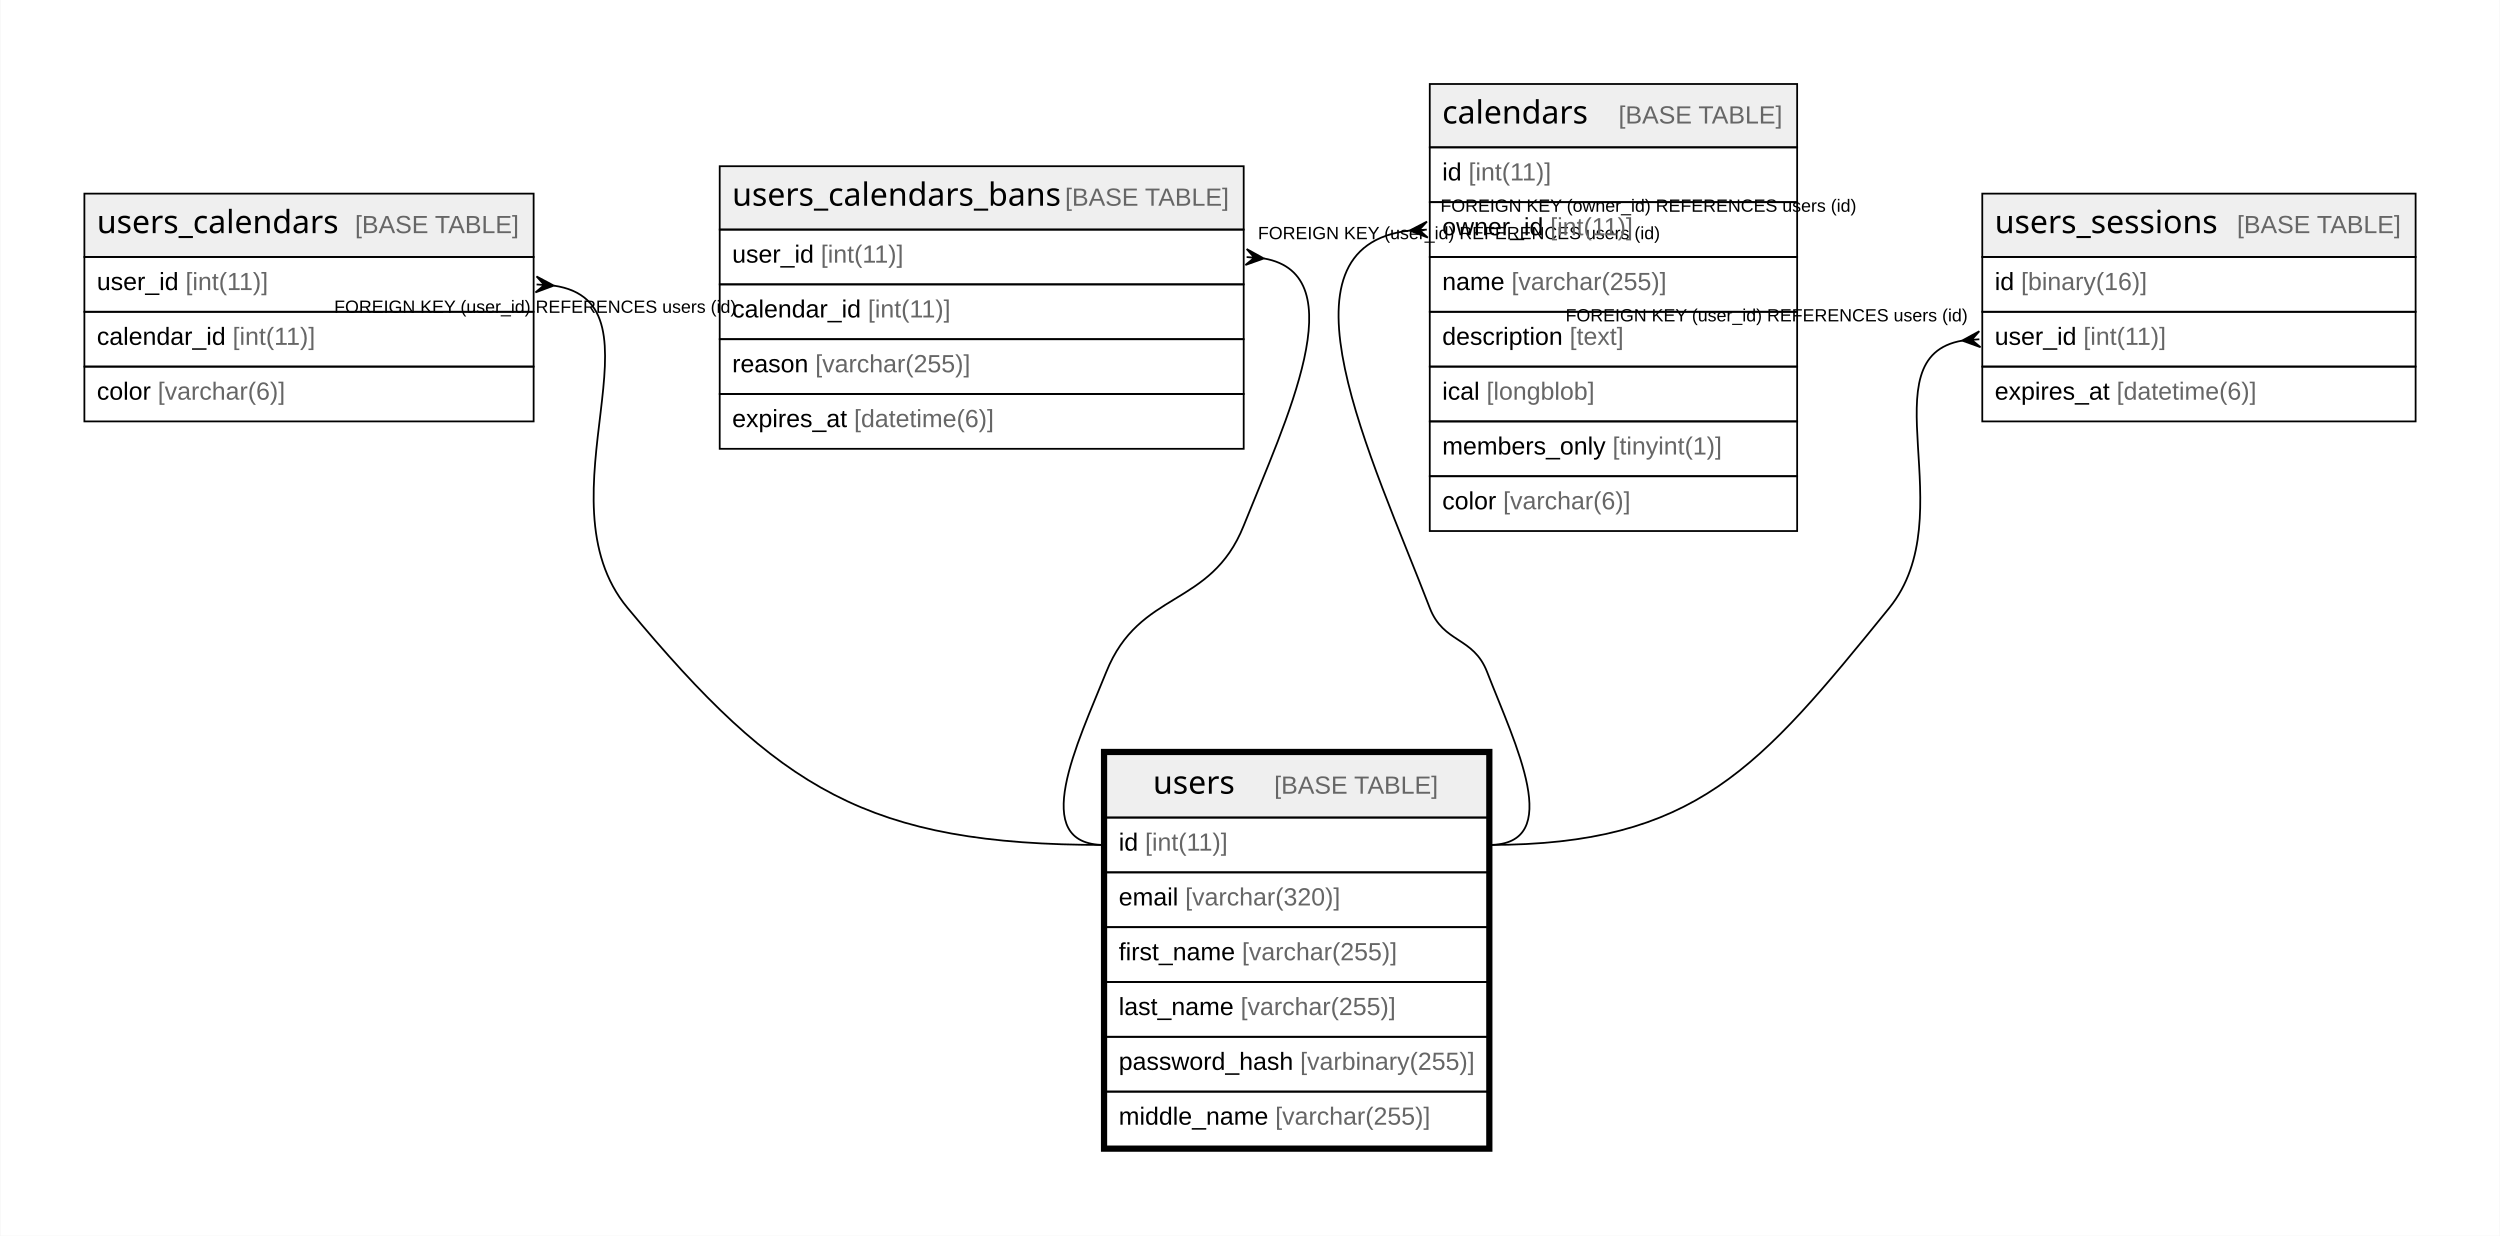
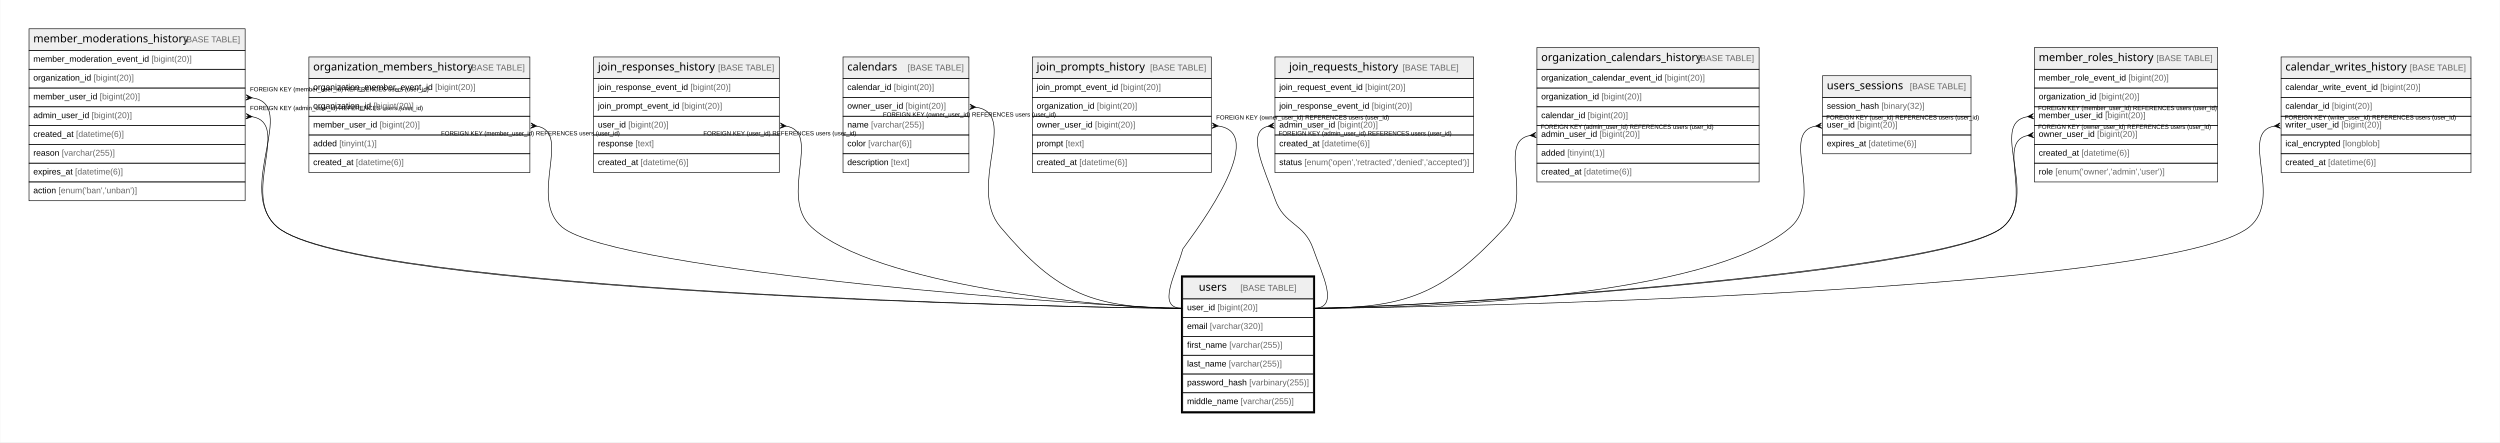
- <svg xmlns="http://www.w3.org/2000/svg" width="1404pt" height="694pt" viewBox="0.00 0.00 1404.37 694.40">
-   <g id="graph0" class="graph" transform="scale(1 1) rotate(0) translate(4 690.4)">
-     <polygon fill="white" stroke="none" points="-4,4 -4,-690.4 1400.37,-690.4 1400.37,4 -4,4" />
+ <svg xmlns="http://www.w3.org/2000/svg" width="4099pt" height="725pt" viewBox="0.00 0.00 4099.34 725.20">
+   <g id="graph0" class="graph" transform="scale(1 1) rotate(0) translate(4 721.2)">
+     <polygon fill="white" stroke="none" points="-4,4 -4,-721.2 4095.34,-721.2 4095.34,4 -4,4" />
    <g id="node1" class="node">
-       <polygon fill="#efefef" stroke="none" points="617.42,-231 617.42,-266.6 831.42,-266.6 831.42,-231 617.42,-231" />
-       <polygon fill="none" stroke="black" points="617.42,-231 617.42,-266.6 831.42,-266.6 831.42,-231 617.42,-231" />
-       <text text-anchor="start" x="643.68" y="-244.4" font-family="Arial Bold" font-size="18.00">users</text>
-       <text text-anchor="start" x="680.67" y="-244.4" font-family="Arial" font-size="14.00">    </text>
-       <text text-anchor="start" x="711.79" y="-244.4" font-family="Arial" font-size="14.00" fill="#666666">[BASE TABLE]</text>
-       <polygon fill="none" stroke="black" points="617.42,-200.2 617.42,-231 831.42,-231 831.42,-200.2 617.42,-200.2" />
-       <text text-anchor="start" x="624.42" y="-212.4" font-family="Arial" font-size="14.00">id </text>
-       <text text-anchor="start" x="639.21" y="-212.4" font-family="Arial" font-size="14.00" fill="#666666">[int(11)]</text>
-       <polygon fill="none" stroke="black" points="617.42,-169.4 617.42,-200.2 831.42,-200.2 831.42,-169.4 617.42,-169.4" />
-       <text text-anchor="start" x="624.42" y="-181.6" font-family="Arial" font-size="14.00">email </text>
-       <text text-anchor="start" x="661.77" y="-181.6" font-family="Arial" font-size="14.00" fill="#666666">[varchar(320)]</text>
-       <polygon fill="none" stroke="black" points="617.42,-138.6 617.42,-169.4 831.42,-169.4 831.42,-138.6 617.42,-138.6" />
-       <text text-anchor="start" x="624.42" y="-150.8" font-family="Arial" font-size="14.00">first_name </text>
-       <text text-anchor="start" x="693.67" y="-150.8" font-family="Arial" font-size="14.00" fill="#666666">[varchar(255)]</text>
-       <polygon fill="none" stroke="black" points="617.42,-107.8 617.42,-138.6 831.42,-138.6 831.42,-107.8 617.42,-107.8" />
-       <text text-anchor="start" x="624.42" y="-120" font-family="Arial" font-size="14.00">last_name </text>
-       <text text-anchor="start" x="692.91" y="-120" font-family="Arial" font-size="14.00" fill="#666666">[varchar(255)]</text>
-       <polygon fill="none" stroke="black" points="617.42,-77 617.42,-107.8 831.42,-107.8 831.42,-77 617.42,-77" />
-       <text text-anchor="start" x="624.42" y="-89.2" font-family="Arial" font-size="14.00">password_hash </text>
-       <text text-anchor="start" x="726.37" y="-89.2" font-family="Arial" font-size="14.00" fill="#666666">[varbinary(255)]</text>
-       <polygon fill="none" stroke="black" points="617.42,-46.2 617.42,-77 831.42,-77 831.42,-46.2 617.42,-46.2" />
-       <text text-anchor="start" x="624.42" y="-58.4" font-family="Arial" font-size="14.00">middle_name </text>
-       <text text-anchor="start" x="712.36" y="-58.4" font-family="Arial" font-size="14.00" fill="#666666">[varchar(255)]</text>
-       <polygon fill="none" stroke="black" stroke-width="3" points="615.92,-44.7 615.92,-268.1 832.92,-268.1 832.92,-44.7 615.92,-44.7" />
+       <polygon fill="#efefef" stroke="none" points="1935.43,-231 1935.43,-266.6 2149.42,-266.6 2149.42,-231 1935.43,-231" />
+       <polygon fill="none" stroke="black" points="1935.43,-231 1935.43,-266.6 2149.42,-266.6 2149.42,-231 1935.43,-231" />
+       <text text-anchor="start" x="1961.68" y="-244.4" font-family="Arial Bold" font-size="18.00">users</text>
+       <text text-anchor="start" x="1998.67" y="-244.4" font-family="Arial" font-size="14.00">    </text>
+       <text text-anchor="start" x="2029.79" y="-244.4" font-family="Arial" font-size="14.00" fill="#666666">[BASE TABLE]</text>
+       <polygon fill="none" stroke="black" points="1935.43,-200.2 1935.43,-231 2149.42,-231 2149.42,-200.2 1935.43,-200.2" />
+       <text text-anchor="start" x="1942.43" y="-212.4" font-family="Arial" font-size="14.00">user_id </text>
+       <text text-anchor="start" x="1992.23" y="-212.4" font-family="Arial" font-size="14.00" fill="#666666">[bigint(20)]</text>
+       <polygon fill="none" stroke="black" points="1935.43,-169.4 1935.43,-200.2 2149.42,-200.2 2149.42,-169.4 1935.43,-169.4" />
+       <text text-anchor="start" x="1942.43" y="-181.6" font-family="Arial" font-size="14.00">email </text>
+       <text text-anchor="start" x="1979.77" y="-181.6" font-family="Arial" font-size="14.00" fill="#666666">[varchar(320)]</text>
+       <polygon fill="none" stroke="black" points="1935.43,-138.6 1935.43,-169.4 2149.42,-169.4 2149.42,-138.6 1935.43,-138.6" />
+       <text text-anchor="start" x="1942.43" y="-150.8" font-family="Arial" font-size="14.00">first_name </text>
+       <text text-anchor="start" x="2011.67" y="-150.8" font-family="Arial" font-size="14.00" fill="#666666">[varchar(255)]</text>
+       <polygon fill="none" stroke="black" points="1935.43,-107.8 1935.43,-138.6 2149.42,-138.6 2149.42,-107.8 1935.43,-107.8" />
+       <text text-anchor="start" x="1942.43" y="-120" font-family="Arial" font-size="14.00">last_name </text>
+       <text text-anchor="start" x="2010.91" y="-120" font-family="Arial" font-size="14.00" fill="#666666">[varchar(255)]</text>
+       <polygon fill="none" stroke="black" points="1935.43,-77 1935.43,-107.8 2149.42,-107.8 2149.42,-77 1935.43,-77" />
+       <text text-anchor="start" x="1942.43" y="-89.2" font-family="Arial" font-size="14.00">password_hash </text>
+       <text text-anchor="start" x="2044.38" y="-89.2" font-family="Arial" font-size="14.00" fill="#666666">[varbinary(255)]</text>
+       <polygon fill="none" stroke="black" points="1935.43,-46.2 1935.43,-77 2149.42,-77 2149.42,-46.2 1935.43,-46.2" />
+       <text text-anchor="start" x="1942.43" y="-58.4" font-family="Arial" font-size="14.00">middle_name </text>
+       <text text-anchor="start" x="2030.36" y="-58.4" font-family="Arial" font-size="14.00" fill="#666666">[varchar(255)]</text>
+       <polygon fill="none" stroke="black" stroke-width="3" points="1933.93,-44.7 1933.93,-268.1 2150.92,-268.1 2150.92,-44.7 1933.93,-44.7" />
    </g>
    <g id="node2" class="node">
-       <polygon fill="#efefef" stroke="none" points="43.2,-546 43.2,-581.6 295.64,-581.6 295.64,-546 43.2,-546" />
-       <polygon fill="none" stroke="black" points="43.2,-546 43.2,-581.6 295.64,-581.6 295.64,-546 43.2,-546" />
-       <text text-anchor="start" x="50.2" y="-559.4" font-family="Arial Bold" font-size="18.00">users_calendars</text>
-       <text text-anchor="start" x="164.15" y="-559.4" font-family="Arial" font-size="14.00">    </text>
-       <text text-anchor="start" x="195.27" y="-559.4" font-family="Arial" font-size="14.00" fill="#666666">[BASE TABLE]</text>
-       <polygon fill="none" stroke="black" points="43.2,-515.2 43.2,-546 295.64,-546 295.64,-515.2 43.2,-515.2" />
-       <text text-anchor="start" x="50.2" y="-527.4" font-family="Arial" font-size="14.00">user_id </text>
-       <text text-anchor="start" x="100.01" y="-527.4" font-family="Arial" font-size="14.00" fill="#666666">[int(11)]</text>
-       <polygon fill="none" stroke="black" points="43.2,-484.4 43.2,-515.2 295.64,-515.2 295.64,-484.4 43.2,-484.4" />
-       <text text-anchor="start" x="50.2" y="-496.6" font-family="Arial" font-size="14.00">calendar_id </text>
-       <text text-anchor="start" x="126.48" y="-496.6" font-family="Arial" font-size="14.00" fill="#666666">[int(11)]</text>
-       <polygon fill="none" stroke="black" points="43.2,-453.6 43.2,-484.4 295.64,-484.4 295.64,-453.6 43.2,-453.6" />
-       <text text-anchor="start" x="50.2" y="-465.8" font-family="Arial" font-size="14.00">color </text>
-       <text text-anchor="start" x="84.43" y="-465.8" font-family="Arial" font-size="14.00" fill="#666666">[varchar(6)]</text>
+       <polygon fill="#efefef" stroke="none" points="43.2,-638.4 43.2,-674 397.65,-674 397.65,-638.4 43.2,-638.4" />
+       <polygon fill="none" stroke="black" points="43.2,-638.4 43.2,-674 397.65,-674 397.65,-638.4 43.2,-638.4" />
+       <text text-anchor="start" x="50.2" y="-651.8" font-family="Arial Bold" font-size="18.00">member_moderations_history</text>
+       <text text-anchor="start" x="266.16" y="-651.8" font-family="Arial" font-size="14.00">    </text>
+       <text text-anchor="start" x="297.27" y="-651.8" font-family="Arial" font-size="14.00" fill="#666666">[BASE TABLE]</text>
+       <polygon fill="none" stroke="black" points="43.2,-607.6 43.2,-638.4 397.65,-638.4 397.65,-607.6 43.2,-607.6" />
+       <text text-anchor="start" x="50.2" y="-619.8" font-family="Arial" font-size="14.00">member_moderation_event_id </text>
+       <text text-anchor="start" x="243.98" y="-619.8" font-family="Arial" font-size="14.00" fill="#666666">[bigint(20)]</text>
+       <polygon fill="none" stroke="black" points="43.2,-576.8 43.2,-607.6 397.65,-607.6 397.65,-576.8 43.2,-576.8" />
+       <text text-anchor="start" x="50.2" y="-589" font-family="Arial" font-size="14.00">organization_id </text>
+       <text text-anchor="start" x="149.05" y="-589" font-family="Arial" font-size="14.00" fill="#666666">[bigint(20)]</text>
+       <polygon fill="none" stroke="black" points="43.2,-546 43.2,-576.8 397.65,-576.8 397.65,-546 43.2,-546" />
+       <text text-anchor="start" x="50.2" y="-558.2" font-family="Arial" font-size="14.00">member_user_id </text>
+       <text text-anchor="start" x="159.14" y="-558.2" font-family="Arial" font-size="14.00" fill="#666666">[bigint(20)]</text>
+       <polygon fill="none" stroke="black" points="43.2,-515.2 43.2,-546 397.65,-546 397.65,-515.2 43.2,-515.2" />
+       <text text-anchor="start" x="50.2" y="-527.4" font-family="Arial" font-size="14.00">admin_user_id </text>
+       <text text-anchor="start" x="145.92" y="-527.4" font-family="Arial" font-size="14.00" fill="#666666">[bigint(20)]</text>
+       <polygon fill="none" stroke="black" points="43.2,-484.4 43.2,-515.2 397.65,-515.2 397.65,-484.4 43.2,-484.4" />
+       <text text-anchor="start" x="50.2" y="-496.6" font-family="Arial" font-size="14.00">created_at </text>
+       <text text-anchor="start" x="120.25" y="-496.6" font-family="Arial" font-size="14.00" fill="#666666">[datetime(6)]</text>
+       <polygon fill="none" stroke="black" points="43.2,-453.6 43.2,-484.4 397.65,-484.4 397.65,-453.6 43.2,-453.6" />
+       <text text-anchor="start" x="50.2" y="-465.8" font-family="Arial" font-size="14.00">reason </text>
+       <text text-anchor="start" x="96.9" y="-465.8" font-family="Arial" font-size="14.00" fill="#666666">[varchar(255)]</text>
+       <polygon fill="none" stroke="black" points="43.2,-422.8 43.2,-453.6 397.65,-453.6 397.65,-422.8 43.2,-422.8" />
+       <text text-anchor="start" x="50.2" y="-435" font-family="Arial" font-size="14.00">expires_at </text>
+       <text text-anchor="start" x="118.68" y="-435" font-family="Arial" font-size="14.00" fill="#666666">[datetime(6)]</text>
+       <polygon fill="none" stroke="black" points="43.2,-392 43.2,-422.8 397.65,-422.8 397.65,-392 43.2,-392" />
+       <text text-anchor="start" x="50.2" y="-404.2" font-family="Arial" font-size="14.00">action </text>
+       <text text-anchor="start" x="91.45" y="-404.2" font-family="Arial" font-size="14.00" fill="#666666">[enum('ban','unban')]</text>
    </g>
    <g id="edge1" class="edge">
-       <path fill="none" stroke="black" d="M306.96,-529.91C373.21,-520.18 297.13,-410.5 348.42,-348.8 433.45,-246.51 483.41,-215.6 616.42,-215.6" />
-       <polygon fill="black" stroke="black" points="306.95,-529.91 296.67,-526.09 301.63,-530.26 297.31,-530.56 297.31,-530.56 297.31,-530.56 301.63,-530.26 297.28,-535.07 306.95,-529.91" />
-       <text text-anchor="start" x="183.56" y="-514.6" font-family="Arial" font-size="10.00">FOREIGN KEY (user_id) REFERENCES users (id)</text>
+       <path fill="none" stroke="black" d="M408.9,-529.84C474.27,-519.23 388.61,-399.96 450.42,-348.8 577.95,-243.24 1768.87,-215.6 1934.43,-215.6" />
+       <polygon fill="black" stroke="black" points="408.95,-529.84 398.65,-526.09 403.63,-530.23 399.31,-530.55 399.31,-530.55 399.31,-530.55 403.63,-530.23 399.31,-535.06 408.95,-529.84" />
+       <text text-anchor="start" x="405.65" y="-540.6" font-family="Arial" font-size="10.00">FOREIGN KEY (admin_user_id) REFERENCES users (user_id)</text>
+     </g>
+     <g id="edge2" class="edge">
+       <path fill="none" stroke="black" d="M408.6,-560.8C487.32,-550.45 379.45,-409.89 450.42,-348.8 575.89,-240.8 1768.87,-215.6 1934.43,-215.6" />
+       <polygon fill="black" stroke="black" points="408.96,-560.77 398.71,-556.89 403.64,-561.1 399.31,-561.36 399.31,-561.36 399.31,-561.36 403.64,-561.1 399.25,-565.87 408.96,-560.77" />
+       <text text-anchor="start" x="405.65" y="-571.4" font-family="Arial" font-size="10.00">FOREIGN KEY (member_user_id) REFERENCES users (user_id)</text>
    </g>
    <g id="node3" class="node">
-       <polygon fill="#efefef" stroke="none" points="400.2,-561.4 400.2,-597 694.64,-597 694.64,-561.4 400.2,-561.4" />
-       <polygon fill="none" stroke="black" points="400.2,-561.4 400.2,-597 694.64,-597 694.64,-561.4 400.2,-561.4" />
-       <text text-anchor="start" x="407.2" y="-574.8" font-family="Arial Bold" font-size="18.00">users_calendars_bans</text>
-       <text text-anchor="start" x="563.15" y="-574.8" font-family="Arial" font-size="14.00">    </text>
-       <text text-anchor="start" x="594.26" y="-574.8" font-family="Arial" font-size="14.00" fill="#666666">[BASE TABLE]</text>
-       <polygon fill="none" stroke="black" points="400.2,-530.6 400.2,-561.4 694.64,-561.4 694.64,-530.6 400.2,-530.6" />
-       <text text-anchor="start" x="407.2" y="-542.8" font-family="Arial" font-size="14.00">user_id </text>
-       <text text-anchor="start" x="457.01" y="-542.8" font-family="Arial" font-size="14.00" fill="#666666">[int(11)]</text>
-       <polygon fill="none" stroke="black" points="400.2,-499.8 400.2,-530.6 694.64,-530.6 694.64,-499.8 400.2,-499.8" />
-       <text text-anchor="start" x="407.2" y="-512" font-family="Arial" font-size="14.00">calendar_id </text>
-       <text text-anchor="start" x="483.48" y="-512" font-family="Arial" font-size="14.00" fill="#666666">[int(11)]</text>
-       <polygon fill="none" stroke="black" points="400.2,-469 400.2,-499.8 694.64,-499.8 694.64,-469 400.2,-469" />
-       <text text-anchor="start" x="407.2" y="-481.2" font-family="Arial" font-size="14.00">reason </text>
-       <text text-anchor="start" x="453.9" y="-481.2" font-family="Arial" font-size="14.00" fill="#666666">[varchar(255)]</text>
-       <polygon fill="none" stroke="black" points="400.2,-438.2 400.2,-469 694.64,-469 694.64,-438.2 400.2,-438.2" />
-       <text text-anchor="start" x="407.2" y="-450.4" font-family="Arial" font-size="14.00">expires_at </text>
-       <text text-anchor="start" x="475.69" y="-450.4" font-family="Arial" font-size="14.00" fill="#666666">[datetime(6)]</text>
-     </g>
-     <g id="edge2" class="edge">
-       <path fill="none" stroke="black" d="M706,-545.17C757.91,-536.04 718.14,-453.79 694.64,-395 676.03,-348.46 636.12,-359.31 617.42,-312.8 601.31,-272.72 573.22,-215.6 616.42,-215.6" />
-       <polygon fill="black" stroke="black" points="705.94,-545.17 695.61,-541.49 700.62,-545.6 696.3,-545.95 696.3,-545.95 696.3,-545.95 700.62,-545.6 696.33,-550.46 705.94,-545.17" />
-       <text text-anchor="start" x="702.64" y="-556" font-family="Arial" font-size="10.00">FOREIGN KEY (user_id) REFERENCES users (id)</text>
+       <polygon fill="#efefef" stroke="none" points="502.21,-592.2 502.21,-627.8 864.64,-627.8 864.64,-592.2 502.21,-592.2" />
+       <polygon fill="none" stroke="black" points="502.21,-592.2 502.21,-627.8 864.64,-627.8 864.64,-592.2 502.21,-592.2" />
+       <text text-anchor="start" x="509.21" y="-605.6" font-family="Arial Bold" font-size="18.00">organization_members_history</text>
+       <text text-anchor="start" x="733.15" y="-605.6" font-family="Arial" font-size="14.00">    </text>
+       <text text-anchor="start" x="764.27" y="-605.6" font-family="Arial" font-size="14.00" fill="#666666">[BASE TABLE]</text>
+       <polygon fill="none" stroke="black" points="502.21,-561.4 502.21,-592.2 864.64,-592.2 864.64,-561.4 502.21,-561.4" />
+       <text text-anchor="start" x="509.21" y="-573.6" font-family="Arial" font-size="14.00">organization_member_event_id </text>
+       <text text-anchor="start" x="709.22" y="-573.6" font-family="Arial" font-size="14.00" fill="#666666">[bigint(20)]</text>
+       <polygon fill="none" stroke="black" points="502.21,-530.6 502.21,-561.4 864.64,-561.4 864.64,-530.6 502.21,-530.6" />
+       <text text-anchor="start" x="509.21" y="-542.8" font-family="Arial" font-size="14.00">organization_id </text>
+       <text text-anchor="start" x="608.05" y="-542.8" font-family="Arial" font-size="14.00" fill="#666666">[bigint(20)]</text>
+       <polygon fill="none" stroke="black" points="502.21,-499.8 502.21,-530.6 864.64,-530.6 864.64,-499.8 502.21,-499.8" />
+       <text text-anchor="start" x="509.21" y="-512" font-family="Arial" font-size="14.00">member_user_id </text>
+       <text text-anchor="start" x="618.14" y="-512" font-family="Arial" font-size="14.00" fill="#666666">[bigint(20)]</text>
+       <polygon fill="none" stroke="black" points="502.21,-469 502.21,-499.8 864.64,-499.8 864.64,-469 502.21,-469" />
+       <text text-anchor="start" x="509.21" y="-481.2" font-family="Arial" font-size="14.00">added </text>
+       <text text-anchor="start" x="552.03" y="-481.2" font-family="Arial" font-size="14.00" fill="#666666">[tinyint(1)]</text>
+       <polygon fill="none" stroke="black" points="502.21,-438.2 502.21,-469 864.64,-469 864.64,-438.2 502.21,-438.2" />
+       <text text-anchor="start" x="509.21" y="-450.4" font-family="Arial" font-size="14.00">created_at </text>
+       <text text-anchor="start" x="579.25" y="-450.4" font-family="Arial" font-size="14.00" fill="#666666">[datetime(6)]</text>
+     </g>
+     <g id="edge3" class="edge">
+       <path fill="none" stroke="black" d="M875.86,-514.39C935.14,-503.98 861.06,-396.24 917.42,-348.8 1004.61,-275.41 1820.46,-215.6 1934.43,-215.6" />
+       <polygon fill="black" stroke="black" points="875.94,-514.38 865.62,-510.69 870.62,-514.8 866.31,-515.15 866.31,-515.15 866.31,-515.15 870.62,-514.8 866.33,-519.66 875.94,-514.38" />
+       <text text-anchor="start" x="718.94" y="-499.2" font-family="Arial" font-size="10.00">FOREIGN KEY (member_user_id) REFERENCES users (user_id)</text>
    </g>
    <g id="node4" class="node">
-       <polygon fill="#efefef" stroke="none" points="799.2,-607.6 799.2,-643.2 1005.64,-643.2 1005.64,-607.6 799.2,-607.6" />
-       <polygon fill="none" stroke="black" points="799.2,-607.6 799.2,-643.2 1005.64,-643.2 1005.64,-607.6 799.2,-607.6" />
-       <text text-anchor="start" x="806.2" y="-621" font-family="Arial Bold" font-size="18.00">calendars</text>
-       <text text-anchor="start" x="874.15" y="-621" font-family="Arial" font-size="14.00">    </text>
-       <text text-anchor="start" x="905.27" y="-621" font-family="Arial" font-size="14.00" fill="#666666">[BASE TABLE]</text>
-       <polygon fill="none" stroke="black" points="799.2,-576.8 799.2,-607.6 1005.64,-607.6 1005.64,-576.8 799.2,-576.8" />
-       <text text-anchor="start" x="806.2" y="-589" font-family="Arial" font-size="14.00">id </text>
-       <text text-anchor="start" x="820.98" y="-589" font-family="Arial" font-size="14.00" fill="#666666">[int(11)]</text>
-       <polygon fill="none" stroke="black" points="799.2,-546 799.2,-576.8 1005.64,-576.8 1005.64,-546 799.2,-546" />
-       <text text-anchor="start" x="806.2" y="-558.2" font-family="Arial" font-size="14.00">owner_id </text>
-       <text text-anchor="start" x="866.9" y="-558.2" font-family="Arial" font-size="14.00" fill="#666666">[int(11)]</text>
-       <polygon fill="none" stroke="black" points="799.2,-515.2 799.2,-546 1005.64,-546 1005.64,-515.2 799.2,-515.2" />
-       <text text-anchor="start" x="806.2" y="-527.4" font-family="Arial" font-size="14.00">name </text>
-       <text text-anchor="start" x="845.11" y="-527.4" font-family="Arial" font-size="14.00" fill="#666666">[varchar(255)]</text>
-       <polygon fill="none" stroke="black" points="799.2,-484.4 799.2,-515.2 1005.64,-515.2 1005.64,-484.4 799.2,-484.4" />
-       <text text-anchor="start" x="806.2" y="-496.6" font-family="Arial" font-size="14.00">description </text>
-       <text text-anchor="start" x="877.79" y="-496.6" font-family="Arial" font-size="14.00" fill="#666666">[text]</text>
-       <polygon fill="none" stroke="black" points="799.2,-453.6 799.2,-484.4 1005.64,-484.4 1005.64,-453.6 799.2,-453.6" />
-       <text text-anchor="start" x="806.2" y="-465.8" font-family="Arial" font-size="14.00">ical </text>
-       <text text-anchor="start" x="831.09" y="-465.8" font-family="Arial" font-size="14.00" fill="#666666">[longblob]</text>
-       <polygon fill="none" stroke="black" points="799.2,-422.8 799.2,-453.6 1005.64,-453.6 1005.64,-422.8 799.2,-422.8" />
-       <text text-anchor="start" x="806.2" y="-435" font-family="Arial" font-size="14.00">members_only </text>
-       <text text-anchor="start" x="901.9" y="-435" font-family="Arial" font-size="14.00" fill="#666666">[tinyint(1)]</text>
-       <polygon fill="none" stroke="black" points="799.2,-392 799.2,-422.8 1005.64,-422.8 1005.64,-392 799.2,-392" />
-       <text text-anchor="start" x="806.2" y="-404.2" font-family="Arial" font-size="14.00">color </text>
-       <text text-anchor="start" x="840.43" y="-404.2" font-family="Arial" font-size="14.00" fill="#666666">[varchar(6)]</text>
-     </g>
-     <g id="edge3" class="edge">
-       <path fill="none" stroke="black" d="M787.83,-560.84C708.47,-551.74 766.59,-433.54 799.2,-348.8 806.91,-328.76 823.65,-332.82 831.42,-312.8 847.04,-272.52 875.62,-215.6 832.42,-215.6" />
-       <polygon fill="black" stroke="black" points="787.88,-560.84 797.62,-565.88 793.2,-561.13 797.53,-561.36 797.53,-561.36 797.53,-561.36 793.2,-561.13 798.11,-556.89 787.88,-560.84" />
-       <text text-anchor="start" x="805.2" y="-571.4" font-family="Arial" font-size="10.00">FOREIGN KEY (owner_id) REFERENCES users (id)</text>
+       <polygon fill="#efefef" stroke="none" points="969.18,-592.2 969.18,-627.8 1273.66,-627.8 1273.66,-592.2 969.18,-592.2" />
+       <polygon fill="none" stroke="black" points="969.18,-592.2 969.18,-627.8 1273.66,-627.8 1273.66,-592.2 969.18,-592.2" />
+       <text text-anchor="start" x="976.18" y="-605.6" font-family="Arial Bold" font-size="18.00">join_responses_history</text>
+       <text text-anchor="start" x="1142.17" y="-605.6" font-family="Arial" font-size="14.00">    </text>
+       <text text-anchor="start" x="1173.29" y="-605.6" font-family="Arial" font-size="14.00" fill="#666666">[BASE TABLE]</text>
+       <polygon fill="none" stroke="black" points="969.18,-561.4 969.18,-592.2 1273.66,-592.2 1273.66,-561.4 969.18,-561.4" />
+       <text text-anchor="start" x="976.18" y="-573.6" font-family="Arial" font-size="14.00">join_response_event_id </text>
+       <text text-anchor="start" x="1127.96" y="-573.6" font-family="Arial" font-size="14.00" fill="#666666">[bigint(20)]</text>
+       <polygon fill="none" stroke="black" points="969.18,-530.6 969.18,-561.4 1273.66,-561.4 1273.66,-530.6 969.18,-530.6" />
+       <text text-anchor="start" x="976.18" y="-542.8" font-family="Arial" font-size="14.00">join_prompt_event_id </text>
+       <text text-anchor="start" x="1113.94" y="-542.8" font-family="Arial" font-size="14.00" fill="#666666">[bigint(20)]</text>
+       <polygon fill="none" stroke="black" points="969.18,-499.8 969.18,-530.6 1273.66,-530.6 1273.66,-499.8 969.18,-499.8" />
+       <text text-anchor="start" x="976.18" y="-512" font-family="Arial" font-size="14.00">user_id </text>
+       <text text-anchor="start" x="1025.99" y="-512" font-family="Arial" font-size="14.00" fill="#666666">[bigint(20)]</text>
+       <polygon fill="none" stroke="black" points="969.18,-469 969.18,-499.8 1273.66,-499.8 1273.66,-469 969.18,-469" />
+       <text text-anchor="start" x="976.18" y="-481.2" font-family="Arial" font-size="14.00">response </text>
+       <text text-anchor="start" x="1037.67" y="-481.2" font-family="Arial" font-size="14.00" fill="#666666">[text]</text>
+       <polygon fill="none" stroke="black" points="969.18,-438.2 969.18,-469 1273.66,-469 1273.66,-438.2 969.18,-438.2" />
+       <text text-anchor="start" x="976.18" y="-450.4" font-family="Arial" font-size="14.00">created_at </text>
+       <text text-anchor="start" x="1046.23" y="-450.4" font-family="Arial" font-size="14.00" fill="#666666">[datetime(6)]</text>
+     </g>
+     <g id="edge4" class="edge">
+       <path fill="none" stroke="black" d="M1284.9,-514.4C1344.36,-504.21 1272.14,-398.61 1326.42,-348.8 1428.34,-255.29 1796.11,-215.6 1934.43,-215.6" />
+       <polygon fill="black" stroke="black" points="1284.97,-514.4 1274.65,-510.69 1279.65,-514.81 1275.33,-515.15 1275.33,-515.15 1275.33,-515.15 1279.65,-514.81 1275.34,-519.66 1284.97,-514.4" />
+       <text text-anchor="start" x="1149.08" y="-499.2" font-family="Arial" font-size="10.00">FOREIGN KEY (user_id) REFERENCES users (user_id)</text>
    </g>
    <g id="node5" class="node">
-       <polygon fill="#efefef" stroke="none" points="1109.67,-546 1109.67,-581.6 1353.17,-581.6 1353.17,-546 1109.67,-546" />
-       <polygon fill="none" stroke="black" points="1109.67,-546 1109.67,-581.6 1353.17,-581.6 1353.17,-546 1109.67,-546" />
-       <text text-anchor="start" x="1116.67" y="-559.4" font-family="Arial Bold" font-size="18.00">users_sessions</text>
-       <text text-anchor="start" x="1221.68" y="-559.4" font-family="Arial" font-size="14.00">    </text>
-       <text text-anchor="start" x="1252.79" y="-559.4" font-family="Arial" font-size="14.00" fill="#666666">[BASE TABLE]</text>
-       <polygon fill="none" stroke="black" points="1109.67,-515.2 1109.67,-546 1353.17,-546 1353.17,-515.2 1109.67,-515.2" />
-       <text text-anchor="start" x="1116.67" y="-527.4" font-family="Arial" font-size="14.00">id </text>
-       <text text-anchor="start" x="1131.46" y="-527.4" font-family="Arial" font-size="14.00" fill="#666666">[binary(16)]</text>
-       <polygon fill="none" stroke="black" points="1109.67,-484.4 1109.67,-515.2 1353.17,-515.2 1353.17,-484.4 1109.67,-484.4" />
-       <text text-anchor="start" x="1116.67" y="-496.6" font-family="Arial" font-size="14.00">user_id </text>
-       <text text-anchor="start" x="1166.48" y="-496.6" font-family="Arial" font-size="14.00" fill="#666666">[int(11)]</text>
-       <polygon fill="none" stroke="black" points="1109.67,-453.6 1109.67,-484.4 1353.17,-484.4 1353.17,-453.6 1109.67,-453.6" />
-       <text text-anchor="start" x="1116.67" y="-465.8" font-family="Arial" font-size="14.00">expires_at </text>
-       <text text-anchor="start" x="1185.16" y="-465.8" font-family="Arial" font-size="14.00" fill="#666666">[datetime(6)]</text>
-     </g>
-     <g id="edge4" class="edge">
-       <path fill="none" stroke="black" d="M1098.55,-499.02C1044.28,-489.79 1099.73,-400.93 1057.42,-348.8 984.19,-258.57 948.63,-215.6 832.42,-215.6" />
-       <polygon fill="black" stroke="black" points="1098.37,-499.01 1107.99,-504.26 1103.69,-499.42 1108.01,-499.75 1108.01,-499.75 1108.01,-499.75 1103.69,-499.42 1108.69,-495.29 1098.37,-499.01" />
-       <text text-anchor="start" x="875.52" y="-509.8" font-family="Arial" font-size="10.00">FOREIGN KEY (user_id) REFERENCES users (id)</text>
+       <polygon fill="#efefef" stroke="none" points="1378.2,-592.2 1378.2,-627.8 1584.65,-627.8 1584.65,-592.2 1378.2,-592.2" />
+       <polygon fill="none" stroke="black" points="1378.2,-592.2 1378.2,-627.8 1584.65,-627.8 1584.65,-592.2 1378.2,-592.2" />
+       <text text-anchor="start" x="1385.2" y="-605.6" font-family="Arial Bold" font-size="18.00">calendars</text>
+       <text text-anchor="start" x="1453.16" y="-605.6" font-family="Arial" font-size="14.00">    </text>
+       <text text-anchor="start" x="1484.27" y="-605.6" font-family="Arial" font-size="14.00" fill="#666666">[BASE TABLE]</text>
+       <polygon fill="none" stroke="black" points="1378.2,-561.4 1378.2,-592.2 1584.65,-592.2 1584.65,-561.4 1378.2,-561.4" />
+       <text text-anchor="start" x="1385.2" y="-573.6" font-family="Arial" font-size="14.00">calendar_id </text>
+       <text text-anchor="start" x="1461.47" y="-573.6" font-family="Arial" font-size="14.00" fill="#666666">[bigint(20)]</text>
+       <polygon fill="none" stroke="black" points="1378.2,-530.6 1378.2,-561.4 1584.65,-561.4 1584.65,-530.6 1378.2,-530.6" />
+       <text text-anchor="start" x="1385.2" y="-542.8" font-family="Arial" font-size="14.00">owner_user_id </text>
+       <text text-anchor="start" x="1480.92" y="-542.8" font-family="Arial" font-size="14.00" fill="#666666">[bigint(20)]</text>
+       <polygon fill="none" stroke="black" points="1378.2,-499.8 1378.2,-530.6 1584.65,-530.6 1584.65,-499.8 1378.2,-499.8" />
+       <text text-anchor="start" x="1385.2" y="-512" font-family="Arial" font-size="14.00">name </text>
+       <text text-anchor="start" x="1424.11" y="-512" font-family="Arial" font-size="14.00" fill="#666666">[varchar(255)]</text>
+       <polygon fill="none" stroke="black" points="1378.2,-469 1378.2,-499.8 1584.65,-499.8 1584.65,-469 1378.2,-469" />
+       <text text-anchor="start" x="1385.2" y="-481.2" font-family="Arial" font-size="14.00">color </text>
+       <text text-anchor="start" x="1419.43" y="-481.2" font-family="Arial" font-size="14.00" fill="#666666">[varchar(6)]</text>
+       <polygon fill="none" stroke="black" points="1378.2,-438.2 1378.2,-469 1584.65,-469 1584.65,-438.2 1378.2,-438.2" />
+       <text text-anchor="start" x="1385.2" y="-450.4" font-family="Arial" font-size="14.00">description </text>
+       <text text-anchor="start" x="1456.79" y="-450.4" font-family="Arial" font-size="14.00" fill="#666666">[text]</text>
+     </g>
+     <g id="edge5" class="edge">
+       <path fill="none" stroke="black" d="M1595.85,-545.37C1668.36,-535.59 1580.43,-415.11 1636.42,-348.8 1730.02,-237.96 1789.35,-215.6 1934.43,-215.6" />
+       <polygon fill="black" stroke="black" points="1595.96,-545.36 1585.7,-541.49 1590.64,-545.69 1586.31,-545.96 1586.31,-545.96 1586.31,-545.96 1590.64,-545.69 1586.26,-550.47 1595.96,-545.36" />
+       <text text-anchor="start" x="1443.66" y="-530" font-family="Arial" font-size="10.00">FOREIGN KEY (owner_user_id) REFERENCES users (user_id)</text>
+     </g>
+     <g id="node6" class="node">
+       <polygon fill="#efefef" stroke="none" points="1688.68,-592.2 1688.68,-627.8 1982.17,-627.8 1982.17,-592.2 1688.68,-592.2" />
+       <polygon fill="none" stroke="black" points="1688.68,-592.2 1688.68,-627.8 1982.17,-627.8 1982.17,-592.2 1688.68,-592.2" />
+       <text text-anchor="start" x="1695.68" y="-605.6" font-family="Arial Bold" font-size="18.00">join_prompts_history</text>
+       <text text-anchor="start" x="1850.68" y="-605.6" font-family="Arial" font-size="14.00">    </text>
+       <text text-anchor="start" x="1881.8" y="-605.6" font-family="Arial" font-size="14.00" fill="#666666">[BASE TABLE]</text>
+       <polygon fill="none" stroke="black" points="1688.68,-561.4 1688.68,-592.2 1982.17,-592.2 1982.17,-561.4 1688.68,-561.4" />
+       <text text-anchor="start" x="1695.68" y="-573.6" font-family="Arial" font-size="14.00">join_prompt_event_id </text>
+       <text text-anchor="start" x="1833.43" y="-573.6" font-family="Arial" font-size="14.00" fill="#666666">[bigint(20)]</text>
+       <polygon fill="none" stroke="black" points="1688.68,-530.6 1688.68,-561.4 1982.17,-561.4 1982.17,-530.6 1688.68,-530.6" />
+       <text text-anchor="start" x="1695.68" y="-542.8" font-family="Arial" font-size="14.00">organization_id </text>
+       <text text-anchor="start" x="1794.52" y="-542.8" font-family="Arial" font-size="14.00" fill="#666666">[bigint(20)]</text>
+       <polygon fill="none" stroke="black" points="1688.68,-499.8 1688.68,-530.6 1982.17,-530.6 1982.17,-499.8 1688.68,-499.8" />
+       <text text-anchor="start" x="1695.68" y="-512" font-family="Arial" font-size="14.00">owner_user_id </text>
+       <text text-anchor="start" x="1791.4" y="-512" font-family="Arial" font-size="14.00" fill="#666666">[bigint(20)]</text>
+       <polygon fill="none" stroke="black" points="1688.68,-469 1688.68,-499.8 1982.17,-499.8 1982.17,-469 1688.68,-469" />
+       <text text-anchor="start" x="1695.68" y="-481.2" font-family="Arial" font-size="14.00">prompt </text>
+       <text text-anchor="start" x="1743.14" y="-481.2" font-family="Arial" font-size="14.00" fill="#666666">[text]</text>
+       <polygon fill="none" stroke="black" points="1688.68,-438.2 1688.68,-469 1982.17,-469 1982.17,-438.2 1688.68,-438.2" />
+       <text text-anchor="start" x="1695.68" y="-450.4" font-family="Arial" font-size="14.00">created_at </text>
+       <text text-anchor="start" x="1765.72" y="-450.4" font-family="Arial" font-size="14.00" fill="#666666">[datetime(6)]</text>
+     </g>
+     <g id="edge6" class="edge">
+       <path fill="none" stroke="black" d="M1993.46,-514.56C2084.95,-502.18 1936.23,-315.79 1935.43,-312.8 1924.17,-271.09 1891.22,-215.6 1934.43,-215.6" />
+       <polygon fill="black" stroke="black" points="1993.48,-514.55 1983.22,-510.69 1988.16,-514.89 1983.84,-515.16 1983.84,-515.16 1983.84,-515.16 1988.16,-514.89 1983.78,-519.67 1993.48,-514.55" />
+       <text text-anchor="start" x="1990.17" y="-525.2" font-family="Arial" font-size="10.00">FOREIGN KEY (owner_user_id) REFERENCES users (user_id)</text>
+     </g>
+     <g id="node7" class="node">
+       <polygon fill="#efefef" stroke="none" points="2086.59,-592.2 2086.59,-627.8 2412.26,-627.8 2412.26,-592.2 2086.59,-592.2" />
+       <polygon fill="none" stroke="black" points="2086.59,-592.2 2086.59,-627.8 2412.26,-627.8 2412.26,-592.2 2086.59,-592.2" />
+       <text text-anchor="start" x="2109.68" y="-605.6" font-family="Arial Bold" font-size="18.00">join_requests_history</text>
+       <text text-anchor="start" x="2264.67" y="-605.6" font-family="Arial" font-size="14.00">    </text>
+       <text text-anchor="start" x="2295.79" y="-605.6" font-family="Arial" font-size="14.00" fill="#666666">[BASE TABLE]</text>
+       <polygon fill="none" stroke="black" points="2086.59,-561.4 2086.59,-592.2 2412.26,-592.2 2412.26,-561.4 2086.59,-561.4" />
+       <text text-anchor="start" x="2093.59" y="-573.6" font-family="Arial" font-size="14.00">join_request_event_id </text>
+       <text text-anchor="start" x="2234.47" y="-573.6" font-family="Arial" font-size="14.00" fill="#666666">[bigint(20)]</text>
+       <polygon fill="none" stroke="black" points="2086.59,-530.6 2086.59,-561.4 2412.26,-561.4 2412.26,-530.6 2086.59,-530.6" />
+       <text text-anchor="start" x="2093.59" y="-542.8" font-family="Arial" font-size="14.00">join_response_event_id </text>
+       <text text-anchor="start" x="2245.37" y="-542.8" font-family="Arial" font-size="14.00" fill="#666666">[bigint(20)]</text>
+       <polygon fill="none" stroke="black" points="2086.59,-499.8 2086.59,-530.6 2412.26,-530.6 2412.26,-499.8 2086.59,-499.8" />
+       <text text-anchor="start" x="2093.59" y="-512" font-family="Arial" font-size="14.00">admin_user_id </text>
+       <text text-anchor="start" x="2189.31" y="-512" font-family="Arial" font-size="14.00" fill="#666666">[bigint(20)]</text>
+       <polygon fill="none" stroke="black" points="2086.59,-469 2086.59,-499.8 2412.26,-499.8 2412.26,-469 2086.59,-469" />
+       <text text-anchor="start" x="2093.59" y="-481.2" font-family="Arial" font-size="14.00">created_at </text>
+       <text text-anchor="start" x="2163.64" y="-481.2" font-family="Arial" font-size="14.00" fill="#666666">[datetime(6)]</text>
+       <polygon fill="none" stroke="black" points="2086.59,-438.2 2086.59,-469 2412.26,-469 2412.26,-438.2 2086.59,-438.2" />
+       <text text-anchor="start" x="2093.59" y="-450.4" font-family="Arial" font-size="14.00">status </text>
+       <text text-anchor="start" x="2134.83" y="-450.4" font-family="Arial" font-size="14.00" fill="#666666">[enum('open','retracted','denied','accepted')]</text>
+     </g>
+     <g id="edge7" class="edge">
+       <path fill="none" stroke="black" d="M2075.62,-514.2C2037.28,-505.5 2070.47,-441.98 2086.59,-395 2101.51,-351.5 2134.45,-356.28 2149.42,-312.8 2163.48,-271.95 2193.62,-215.6 2150.42,-215.6" />
+       <polygon fill="black" stroke="black" points="2075.3,-514.17 2084.8,-519.64 2080.61,-514.7 2084.92,-515.13 2084.92,-515.13 2084.92,-515.13 2080.61,-514.7 2085.7,-510.69 2075.3,-514.17" />
+       <text text-anchor="start" x="2092.59" y="-499.2" font-family="Arial" font-size="10.00">FOREIGN KEY (admin_user_id) REFERENCES users (user_id)</text>
+     </g>
+     <g id="node8" class="node">
+       <polygon fill="#efefef" stroke="none" points="2516.22,-607.6 2516.22,-643.2 2880.63,-643.2 2880.63,-607.6 2516.22,-607.6" />
+       <polygon fill="none" stroke="black" points="2516.22,-607.6 2516.22,-643.2 2880.63,-643.2 2880.63,-607.6 2516.22,-607.6" />
+       <text text-anchor="start" x="2523.22" y="-621" font-family="Arial Bold" font-size="18.00">organization_calendars_history</text>
+       <text text-anchor="start" x="2749.14" y="-621" font-family="Arial" font-size="14.00">    </text>
+       <text text-anchor="start" x="2780.26" y="-621" font-family="Arial" font-size="14.00" fill="#666666">[BASE TABLE]</text>
+       <polygon fill="none" stroke="black" points="2516.22,-576.8 2516.22,-607.6 2880.63,-607.6 2880.63,-576.8 2516.22,-576.8" />
+       <text text-anchor="start" x="2523.22" y="-589" font-family="Arial" font-size="14.00">organization_calendar_event_id </text>
+       <text text-anchor="start" x="2725.59" y="-589" font-family="Arial" font-size="14.00" fill="#666666">[bigint(20)]</text>
+       <polygon fill="none" stroke="black" points="2516.22,-546 2516.22,-576.8 2880.63,-576.8 2880.63,-546 2516.22,-546" />
+       <text text-anchor="start" x="2523.22" y="-558.2" font-family="Arial" font-size="14.00">organization_id </text>
+       <text text-anchor="start" x="2622.06" y="-558.2" font-family="Arial" font-size="14.00" fill="#666666">[bigint(20)]</text>
+       <polygon fill="none" stroke="black" points="2516.22,-515.2 2516.22,-546 2880.63,-546 2880.63,-515.2 2516.22,-515.2" />
+       <text text-anchor="start" x="2523.22" y="-527.4" font-family="Arial" font-size="14.00">calendar_id </text>
+       <text text-anchor="start" x="2599.49" y="-527.4" font-family="Arial" font-size="14.00" fill="#666666">[bigint(20)]</text>
+       <polygon fill="none" stroke="black" points="2516.22,-484.4 2516.22,-515.2 2880.63,-515.2 2880.63,-484.4 2516.22,-484.4" />
+       <text text-anchor="start" x="2523.22" y="-496.6" font-family="Arial" font-size="14.00">admin_user_id </text>
+       <text text-anchor="start" x="2618.94" y="-496.6" font-family="Arial" font-size="14.00" fill="#666666">[bigint(20)]</text>
+       <polygon fill="none" stroke="black" points="2516.22,-453.6 2516.22,-484.4 2880.63,-484.4 2880.63,-453.6 2516.22,-453.6" />
+       <text text-anchor="start" x="2523.22" y="-465.8" font-family="Arial" font-size="14.00">added </text>
+       <text text-anchor="start" x="2566.04" y="-465.8" font-family="Arial" font-size="14.00" fill="#666666">[tinyint(1)]</text>
+       <polygon fill="none" stroke="black" points="2516.22,-422.8 2516.22,-453.6 2880.63,-453.6 2880.63,-422.8 2516.22,-422.8" />
+       <text text-anchor="start" x="2523.22" y="-435" font-family="Arial" font-size="14.00">created_at </text>
+       <text text-anchor="start" x="2593.26" y="-435" font-family="Arial" font-size="14.00" fill="#666666">[datetime(6)]</text>
+     </g>
+     <g id="edge8" class="edge">
+       <path fill="none" stroke="black" d="M2505.14,-499C2451.27,-489.48 2510,-398.01 2464.42,-348.8 2361.42,-237.58 2302.01,-215.6 2150.42,-215.6" />
+       <polygon fill="black" stroke="black" points="2504.91,-498.98 2514.52,-504.26 2510.23,-499.4 2514.55,-499.75 2514.55,-499.75 2514.55,-499.75 2510.23,-499.4 2515.24,-495.29 2504.91,-498.98" />
+       <text text-anchor="start" x="2522.22" y="-509.8" font-family="Arial" font-size="10.00">FOREIGN KEY (admin_user_id) REFERENCES users (user_id)</text>
+     </g>
+     <g id="node9" class="node">
+       <polygon fill="#efefef" stroke="none" points="2984.68,-561.4 2984.68,-597 3228.17,-597 3228.17,-561.4 2984.68,-561.4" />
+       <polygon fill="none" stroke="black" points="2984.68,-561.4 2984.68,-597 3228.17,-597 3228.17,-561.4 2984.68,-561.4" />
+       <text text-anchor="start" x="2991.68" y="-574.8" font-family="Arial Bold" font-size="18.00">users_sessions</text>
+       <text text-anchor="start" x="3096.68" y="-574.8" font-family="Arial" font-size="14.00">    </text>
+       <text text-anchor="start" x="3127.8" y="-574.8" font-family="Arial" font-size="14.00" fill="#666666">[BASE TABLE]</text>
+       <polygon fill="none" stroke="black" points="2984.68,-530.6 2984.68,-561.4 3228.17,-561.4 3228.17,-530.6 2984.68,-530.6" />
+       <text text-anchor="start" x="2991.68" y="-542.8" font-family="Arial" font-size="14.00">session_hash </text>
+       <text text-anchor="start" x="3081.18" y="-542.8" font-family="Arial" font-size="14.00" fill="#666666">[binary(32)]</text>
+       <polygon fill="none" stroke="black" points="2984.68,-499.8 2984.68,-530.6 3228.17,-530.6 3228.17,-499.8 2984.68,-499.8" />
+       <text text-anchor="start" x="2991.68" y="-512" font-family="Arial" font-size="14.00">user_id </text>
+       <text text-anchor="start" x="3041.48" y="-512" font-family="Arial" font-size="14.00" fill="#666666">[bigint(20)]</text>
+       <polygon fill="none" stroke="black" points="2984.68,-469 2984.68,-499.8 3228.17,-499.8 3228.17,-469 2984.68,-469" />
+       <text text-anchor="start" x="2991.68" y="-481.2" font-family="Arial" font-size="14.00">expires_at </text>
+       <text text-anchor="start" x="3060.16" y="-481.2" font-family="Arial" font-size="14.00" fill="#666666">[datetime(6)]</text>
+     </g>
+     <g id="edge9" class="edge">
+       <path fill="none" stroke="black" d="M2973.46,-514.4C2914.18,-504.09 2987.74,-397.35 2932.42,-348.8 2799.93,-232.52 2326.7,-215.6 2150.42,-215.6" />
+       <polygon fill="black" stroke="black" points="2973.37,-514.39 2982.99,-519.66 2978.69,-514.81 2983.01,-515.15 2983.01,-515.15 2983.01,-515.15 2978.69,-514.81 2983.7,-510.69 2973.37,-514.39" />
+       <text text-anchor="start" x="2990.68" y="-525.2" font-family="Arial" font-size="10.00">FOREIGN KEY (user_id) REFERENCES users (user_id)</text>
+     </g>
+     <g id="node10" class="node">
+       <polygon fill="#efefef" stroke="none" points="3332.2,-607.6 3332.2,-643.2 3632.65,-643.2 3632.65,-607.6 3332.2,-607.6" />
+       <polygon fill="none" stroke="black" points="3332.2,-607.6 3332.2,-643.2 3632.65,-643.2 3632.65,-607.6 3332.2,-607.6" />
+       <text text-anchor="start" x="3339.2" y="-621" font-family="Arial Bold" font-size="18.00">member_roles_history</text>
+       <text text-anchor="start" x="3501.16" y="-621" font-family="Arial" font-size="14.00">    </text>
+       <text text-anchor="start" x="3532.28" y="-621" font-family="Arial" font-size="14.00" fill="#666666">[BASE TABLE]</text>
+       <polygon fill="none" stroke="black" points="3332.2,-576.8 3332.2,-607.6 3632.65,-607.6 3632.65,-576.8 3332.2,-576.8" />
+       <text text-anchor="start" x="3339.2" y="-589" font-family="Arial" font-size="14.00">member_role_event_id </text>
+       <text text-anchor="start" x="3486.28" y="-589" font-family="Arial" font-size="14.00" fill="#666666">[bigint(20)]</text>
+       <polygon fill="none" stroke="black" points="3332.2,-546 3332.2,-576.8 3632.65,-576.8 3632.65,-546 3332.2,-546" />
+       <text text-anchor="start" x="3339.2" y="-558.2" font-family="Arial" font-size="14.00">organization_id </text>
+       <text text-anchor="start" x="3438.04" y="-558.2" font-family="Arial" font-size="14.00" fill="#666666">[bigint(20)]</text>
+       <polygon fill="none" stroke="black" points="3332.2,-515.2 3332.2,-546 3632.65,-546 3632.65,-515.2 3332.2,-515.2" />
+       <text text-anchor="start" x="3339.2" y="-527.4" font-family="Arial" font-size="14.00">member_user_id </text>
+       <text text-anchor="start" x="3448.13" y="-527.4" font-family="Arial" font-size="14.00" fill="#666666">[bigint(20)]</text>
+       <polygon fill="none" stroke="black" points="3332.2,-484.4 3332.2,-515.2 3632.65,-515.2 3632.65,-484.4 3332.2,-484.4" />
+       <text text-anchor="start" x="3339.2" y="-496.6" font-family="Arial" font-size="14.00">owner_user_id </text>
+       <text text-anchor="start" x="3434.92" y="-496.6" font-family="Arial" font-size="14.00" fill="#666666">[bigint(20)]</text>
+       <polygon fill="none" stroke="black" points="3332.2,-453.6 3332.2,-484.4 3632.65,-484.4 3632.65,-453.6 3332.2,-453.6" />
+       <text text-anchor="start" x="3339.2" y="-465.8" font-family="Arial" font-size="14.00">created_at </text>
+       <text text-anchor="start" x="3409.24" y="-465.8" font-family="Arial" font-size="14.00" fill="#666666">[datetime(6)]</text>
+       <polygon fill="none" stroke="black" points="3332.2,-422.8 3332.2,-453.6 3632.65,-453.6 3632.65,-422.8 3332.2,-422.8" />
+       <text text-anchor="start" x="3339.2" y="-435" font-family="Arial" font-size="14.00">role </text>
+       <text text-anchor="start" x="3366.43" y="-435" font-family="Arial" font-size="14.00" fill="#666666">[enum('owner','admin','user')]</text>
+     </g>
+     <g id="edge10" class="edge">
+       <path fill="none" stroke="black" d="M3320.95,-529.85C3255.68,-519.31 3341.29,-400.9 3280.42,-348.8 3184.37,-266.59 2276.84,-215.6 2150.42,-215.6" />
+       <polygon fill="black" stroke="black" points="3320.89,-529.84 3330.53,-535.06 3326.21,-530.23 3330.53,-530.55 3330.53,-530.55 3330.53,-530.55 3326.21,-530.23 3331.19,-526.09 3320.89,-529.84" />
+       <text text-anchor="start" x="3338.2" y="-540.6" font-family="Arial" font-size="10.00">FOREIGN KEY (member_user_id) REFERENCES users (user_id)</text>
+     </g>
+     <g id="edge11" class="edge">
+       <path fill="none" stroke="black" d="M3320.84,-498.87C3268.21,-488.35 3332.39,-390.98 3280.42,-348.8 3182.27,-269.12 2276.84,-215.6 2150.42,-215.6" />
+       <polygon fill="black" stroke="black" points="3320.9,-498.88 3330.46,-504.25 3326.22,-499.35 3330.53,-499.74 3330.53,-499.74 3330.53,-499.74 3326.22,-499.35 3331.26,-495.29 3320.9,-498.88" />
+       <text text-anchor="start" x="3338.2" y="-509.8" font-family="Arial" font-size="10.00">FOREIGN KEY (owner_user_id) REFERENCES users (user_id)</text>
+     </g>
+     <g id="node11" class="node">
+       <polygon fill="#efefef" stroke="none" points="3736.71,-592.2 3736.71,-627.8 4048.14,-627.8 4048.14,-592.2 3736.71,-592.2" />
+       <polygon fill="none" stroke="black" points="3736.71,-592.2 3736.71,-627.8 4048.14,-627.8 4048.14,-592.2 3736.71,-592.2" />
+       <text text-anchor="start" x="3743.71" y="-605.6" font-family="Arial Bold" font-size="18.00">calendar_writes_history</text>
+       <text text-anchor="start" x="3916.65" y="-605.6" font-family="Arial" font-size="14.00">    </text>
+       <text text-anchor="start" x="3947.77" y="-605.6" font-family="Arial" font-size="14.00" fill="#666666">[BASE TABLE]</text>
+       <polygon fill="none" stroke="black" points="3736.71,-561.4 3736.71,-592.2 4048.14,-592.2 4048.14,-561.4 3736.71,-561.4" />
+       <text text-anchor="start" x="3743.71" y="-573.6" font-family="Arial" font-size="14.00">calendar_write_event_id </text>
+       <text text-anchor="start" x="3899.36" y="-573.6" font-family="Arial" font-size="14.00" fill="#666666">[bigint(20)]</text>
+       <polygon fill="none" stroke="black" points="3736.71,-530.6 3736.71,-561.4 4048.14,-561.4 4048.14,-530.6 3736.71,-530.6" />
+       <text text-anchor="start" x="3743.71" y="-542.8" font-family="Arial" font-size="14.00">calendar_id </text>
+       <text text-anchor="start" x="3819.98" y="-542.8" font-family="Arial" font-size="14.00" fill="#666666">[bigint(20)]</text>
+       <polygon fill="none" stroke="black" points="3736.71,-499.8 3736.71,-530.6 4048.14,-530.6 4048.14,-499.8 3736.71,-499.8" />
+       <text text-anchor="start" x="3743.71" y="-512" font-family="Arial" font-size="14.00">writer_user_id </text>
+       <text text-anchor="start" x="3835.52" y="-512" font-family="Arial" font-size="14.00" fill="#666666">[bigint(20)]</text>
+       <polygon fill="none" stroke="black" points="3736.71,-469 3736.71,-499.8 4048.14,-499.8 4048.14,-469 3736.71,-469" />
+       <text text-anchor="start" x="3743.71" y="-481.2" font-family="Arial" font-size="14.00">ical_encrypted </text>
+       <text text-anchor="start" x="3837.87" y="-481.2" font-family="Arial" font-size="14.00" fill="#666666">[longblob]</text>
+       <polygon fill="none" stroke="black" points="3736.71,-438.2 3736.71,-469 4048.14,-469 4048.14,-438.2 3736.71,-438.2" />
+       <text text-anchor="start" x="3743.71" y="-450.4" font-family="Arial" font-size="14.00">created_at </text>
+       <text text-anchor="start" x="3813.75" y="-450.4" font-family="Arial" font-size="14.00" fill="#666666">[datetime(6)]</text>
+     </g>
+     <g id="edge12" class="edge">
+       <path fill="none" stroke="black" d="M3725.51,-514.38C3666.4,-503.86 3741.7,-395.04 3684.42,-348.8 3551.31,-241.33 2321.5,-215.6 2150.42,-215.6" />
+       <polygon fill="black" stroke="black" points="3725.41,-514.37 3735.01,-519.66 3730.72,-514.8 3735.04,-515.15 3735.04,-515.15 3735.04,-515.15 3730.72,-514.8 3735.73,-510.69 3725.41,-514.37" />
+       <text text-anchor="start" x="3742.71" y="-525.2" font-family="Arial" font-size="10.00">FOREIGN KEY (writer_user_id) REFERENCES users (user_id)</text>
    </g>
  </g>
</svg>
